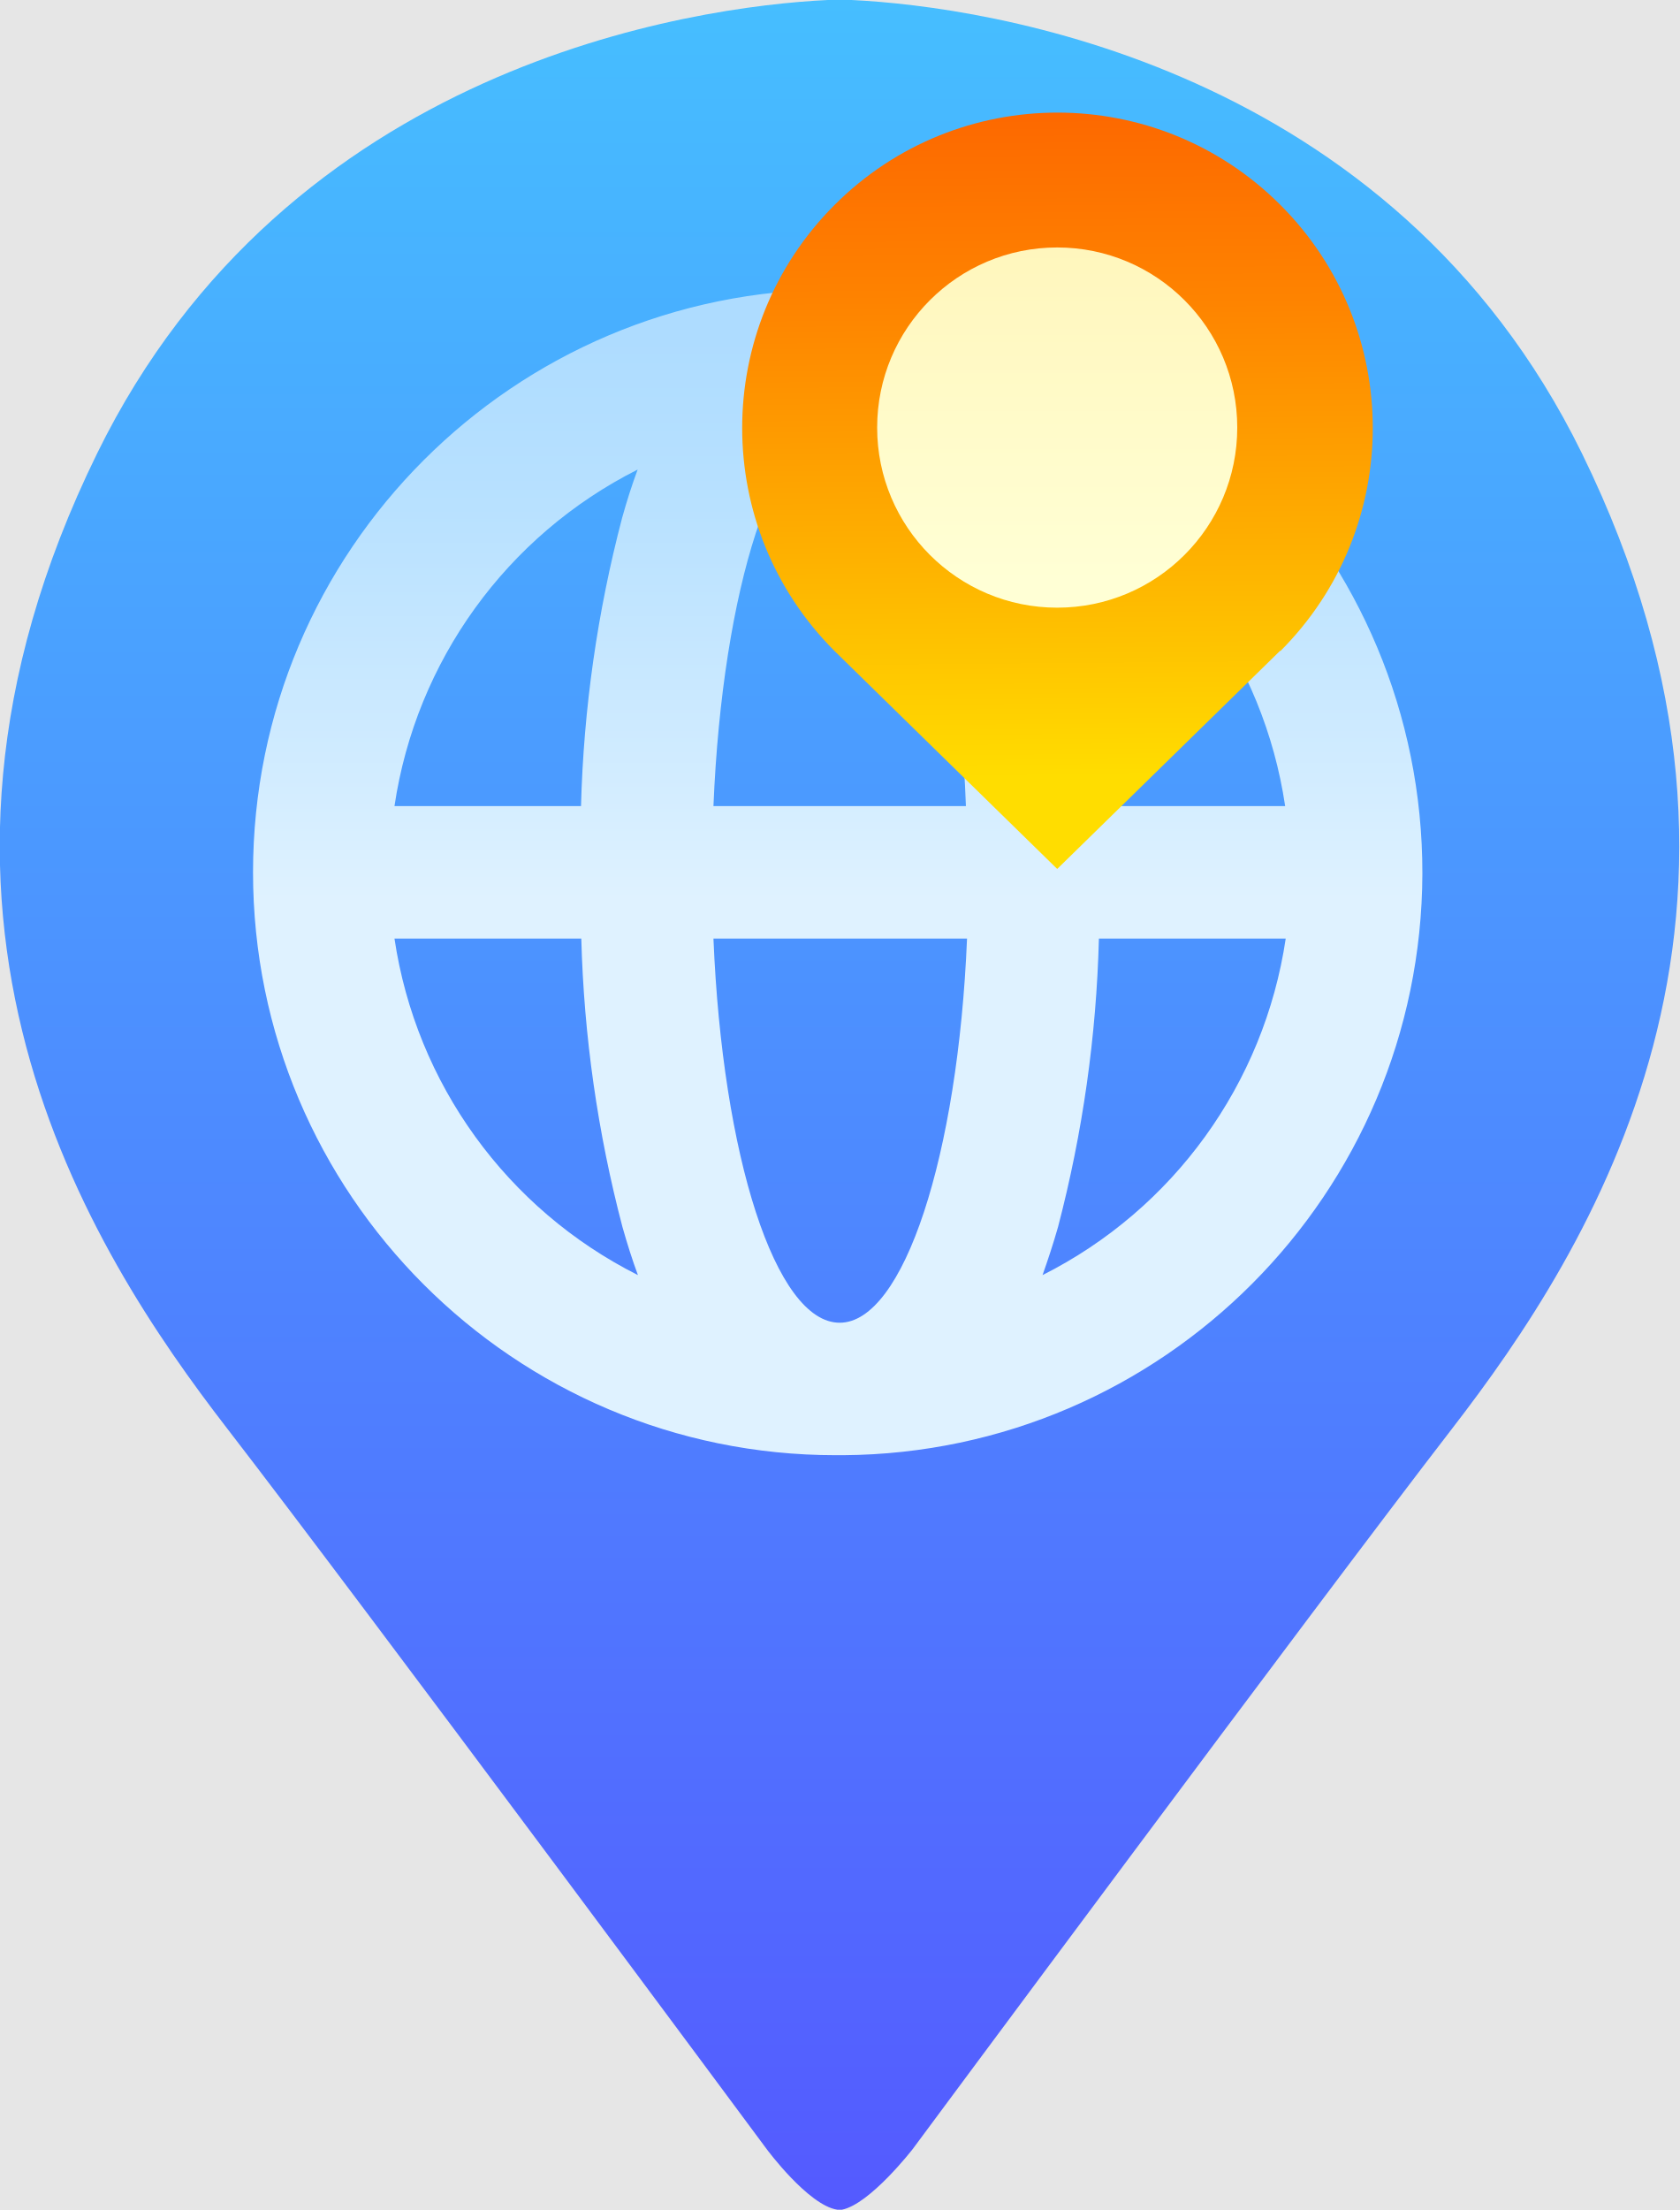
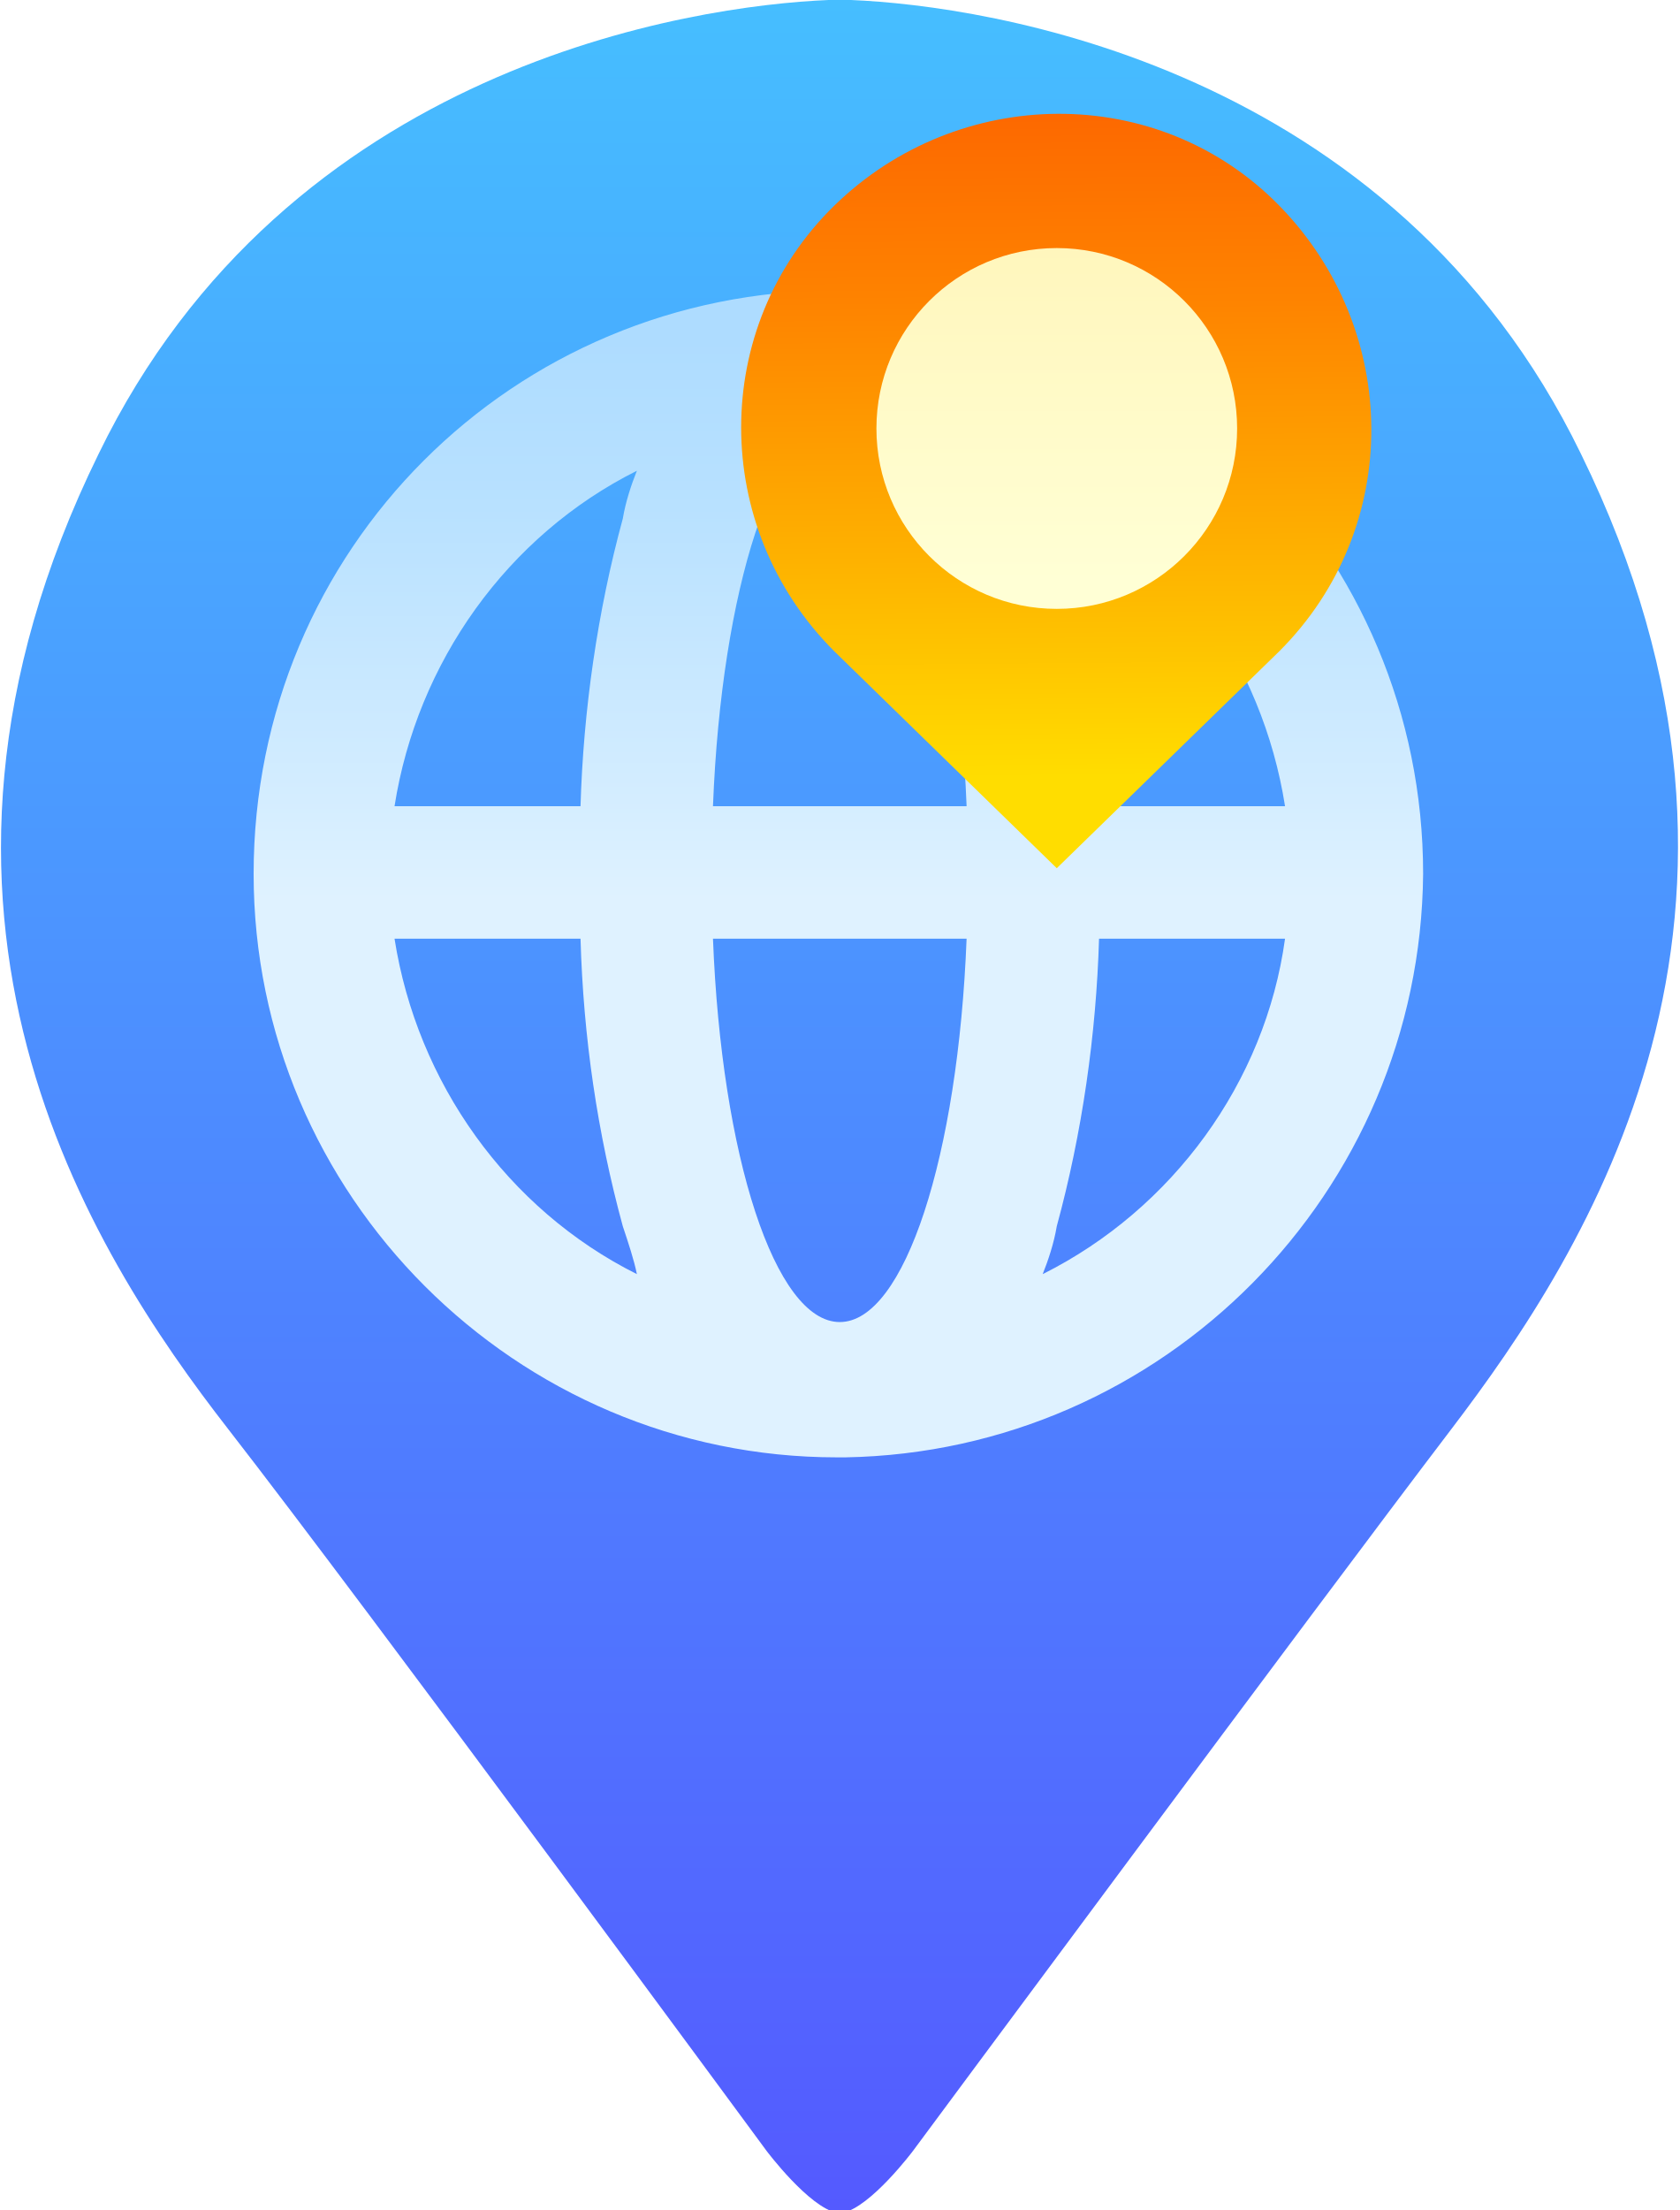
- <svg xmlns="http://www.w3.org/2000/svg" viewBox="0 0 59.6 78.41">
-   <defs>
-     <style>.cls-1{fill:#e6e6e6;}.cls-2{fill:url(#未命名漸層_53);}.cls-3{fill:url(#未命名漸層_68);}.cls-4{fill:url(#未命名漸層_54);}.cls-5{fill:url(#未命名漸層_9);}</style>
-     <linearGradient id="未命名漸層_53" x1="29.8" y1="78.41" x2="29.8" gradientUnits="userSpaceOnUse">
-       <stop offset="0" stop-color="#545aff" />
-       <stop offset="1" stop-color="#46beff" />
+ <svg xmlns="http://www.w3.org/2000/svg" version="1.1" id="圖層_1" x="0px" y="0px" viewBox="0 0 59.6 78.4" style="enable-background:new 0 0 59.6 78.4;" xml:space="preserve">
+   <style type="text/css">
+ 	.st0{fill:url(#SVGID_1_);}
+ 	.st1{fill:url(#SVGID_2_);}
+ 	.st2{fill:url(#SVGID_3_);}
+ 	.st3{fill:url(#SVGID_4_);}
+ </style>
+   <g id="圖層_2_1_">
+     <linearGradient id="SVGID_1_" gradientUnits="userSpaceOnUse" x1="29.794" y1="-0.51" x2="29.794" y2="77.89" gradientTransform="matrix(1 0 0 -1 0 77.8898)">
+       <stop offset="0" style="stop-color:#545AFF" />
+       <stop offset="1" style="stop-color:#46BEFF" />
    </linearGradient>
-     <linearGradient id="未命名漸層_68" x1="29.8" y1="11.99" x2="29.8" y2="31.94" gradientUnits="userSpaceOnUse">
-       <stop offset="0" stop-color="#aedcff" />
-       <stop offset="0.3" stop-color="#b8e1ff" />
-       <stop offset="0.82" stop-color="#d4edff" />
-       <stop offset="1" stop-color="#dff2ff" />
+     <path class="st0" d="M56.1,16.1C49.4,2.3,35,0.2,30.2,0l0,0h-0.8l0,0C24.6,0.2,10.2,2.3,3.5,16.1c-8,16.3-0.3,28.3,4.6,34.6   s19.1,25.6,19.1,25.6s1.5,2,2.5,2.2h0.2c1-0.2,2.5-2.2,2.5-2.2S46.7,57,51.5,50.7S64.1,32.4,56.1,16.1z" />
+     <linearGradient id="SVGID_2_" gradientUnits="userSpaceOnUse" x1="29.731" y1="65.9" x2="29.731" y2="45.95" gradientTransform="matrix(1 0 0 -1 0 77.8898)">
+       <stop offset="0" style="stop-color:#AEDCFF" />
+       <stop offset="0.3" style="stop-color:#B8E1FF" />
+       <stop offset="0.82" style="stop-color:#D4EDFF" />
+       <stop offset="1" style="stop-color:#DFF2FF" />
    </linearGradient>
-     <linearGradient id="未命名漸層_54" x1="37.36" y1="-3.61" x2="37.69" y2="34.88" gradientUnits="userSpaceOnUse">
-       <stop offset="0.09" stop-color="#fd5d00" />
-       <stop offset="0.19" stop-color="#fd6700" />
-       <stop offset="0.37" stop-color="#fe8300" />
-       <stop offset="0.6" stop-color="#feb000" />
-       <stop offset="0.81" stop-color="#fd0" />
+     <path class="st1" d="M50.5,31c0-11.4-9.2-20.6-20.5-20.7h-0.3C18.2,10.3,9,19.5,9,31c0,11.4,9.3,20.7,20.7,20.7h0.3   C41.3,51.5,50.4,42.3,50.5,31z M45.6,28.6H39c-0.1-3.5-0.6-6.9-1.5-10.2c-0.2-0.6-0.4-1.2-0.5-1.7C41.6,19,44.8,23.5,45.6,28.6z    M29.8,46.9c-2.3,0-4.2-5.9-4.5-13.6h9C34,41,32.1,46.9,29.8,46.9z M25.3,28.6c0.3-7.7,2.2-13.6,4.5-13.6s4.2,5.9,4.5,13.6H25.3z    M22.6,16.7c-0.2,0.5-0.4,1.1-0.5,1.7c-0.9,3.3-1.4,6.8-1.5,10.2H14C14.8,23.5,18,19,22.6,16.7z M14,33.3h6.6   c0.1,3.5,0.6,6.9,1.5,10.2c0.2,0.6,0.4,1.2,0.5,1.7C18,42.9,14.8,38.4,14,33.3z M37,45.2c0.2-0.5,0.4-1.1,0.5-1.7   c0.9-3.3,1.4-6.8,1.5-10.2h6.6C44.9,38.4,41.6,42.9,37,45.2z" />
+     <circle cx="37.5" cy="15.2" r="3.2" />
+     <linearGradient id="SVGID_3_" gradientUnits="userSpaceOnUse" x1="37.369" y1="81.5" x2="37.699" y2="43.01" gradientTransform="matrix(1 0 0 -1 0 77.8898)">
+       <stop offset="9.000000e-02" style="stop-color:#FD5D00" />
+       <stop offset="0.19" style="stop-color:#FD6700" />
+       <stop offset="0.37" style="stop-color:#FE8300" />
+       <stop offset="0.6" style="stop-color:#FEB000" />
+       <stop offset="0.81" style="stop-color:#FFDD00" />
    </linearGradient>
-     <linearGradient id="未命名漸層_9" x1="37.52" y1="0.71" x2="37.52" y2="20.67" gradientUnits="userSpaceOnUse">
-       <stop offset="0" stop-color="#fff2b2" />
-       <stop offset="0.39" stop-color="#fff6bc" />
-       <stop offset="1" stop-color="#ffffd5" />
+     <path class="st2" d="M45.4,23.1l-7.9,7.7l-7.9-7.7c-4.4-4.4-4.4-11.5,0-15.8s11.5-4.4,15.8,0S49.8,18.7,45.4,23.1   C45.4,23.1,45.4,23.1,45.4,23.1L45.4,23.1z" />
+     <linearGradient id="SVGID_4_" gradientUnits="userSpaceOnUse" x1="37.52" y1="77.18" x2="37.52" y2="57.22" gradientTransform="matrix(1 0 0 -1 0 77.8898)">
+       <stop offset="0" style="stop-color:#FFF2B2" />
+       <stop offset="0.39" style="stop-color:#FFF6BC" />
+       <stop offset="1" style="stop-color:#FFFFD5" />
    </linearGradient>
-   </defs>
-   <g id="圖層_3" data-name="圖層 3">
-     <rect class="cls-1" x="-232.91" y="-22.53" width="702.75" height="269.75" />
-   </g>
-   <g id="圖層_2" data-name="圖層 2">
-     <path class="cls-2" d="M56.14,16.08C49.38,2.3,35,.23,30.22,0V0h-.84V0C24.58.23,10.21,2.3,3.45,16.08c-8,16.29-.27,28.28,4.61,34.6S27.21,76.25,27.21,76.25s1.48,2,2.51,2.15h.16c1-.2,2.51-2.15,2.51-2.15S46.66,57,51.54,50.68,64.13,32.37,56.14,16.08Z" />
-     <path class="cls-3" d="M50.48,31A20.7,20.7,0,0,0,29.93,10.27h-.27a20.68,20.68,0,0,0,0,41.36h.27A20.7,20.7,0,0,0,50.48,31ZM45.61,28.6H39a44.92,44.92,0,0,0-1.46-10.23c-.17-.61-.36-1.17-.55-1.71A16,16,0,0,1,45.61,28.6ZM29.8,46.93c-2.28,0-4.16-5.92-4.48-13.63h9C34,41,32.07,46.93,29.8,46.93ZM25.32,28.6C25.64,20.89,27.52,15,29.8,15S34,20.89,34.28,28.6ZM22.63,16.66c-.2.54-.38,1.1-.55,1.71A44.92,44.92,0,0,0,20.62,28.6H14A16,16,0,0,1,22.63,16.66ZM14,33.3h6.63a44.92,44.92,0,0,0,1.46,10.23c.17.6.35,1.17.55,1.71A16,16,0,0,1,14,33.3ZM37,45.24c.19-.54.38-1.11.55-1.71A44.92,44.92,0,0,0,39,33.3h6.63A16,16,0,0,1,37,45.24Z" />
-     <circle cx="37.52" cy="15.17" r="3.2" />
-     <path class="cls-4" d="M45.43,23.09l-7.91,7.74-7.9-7.73a11.19,11.19,0,1,1,15.82,0Z" />
-     <circle class="cls-5" cx="37.52" cy="15.17" r="6.39" />
+     <circle class="st3" cx="37.5" cy="15.2" r="6.4" />
  </g>
</svg>
